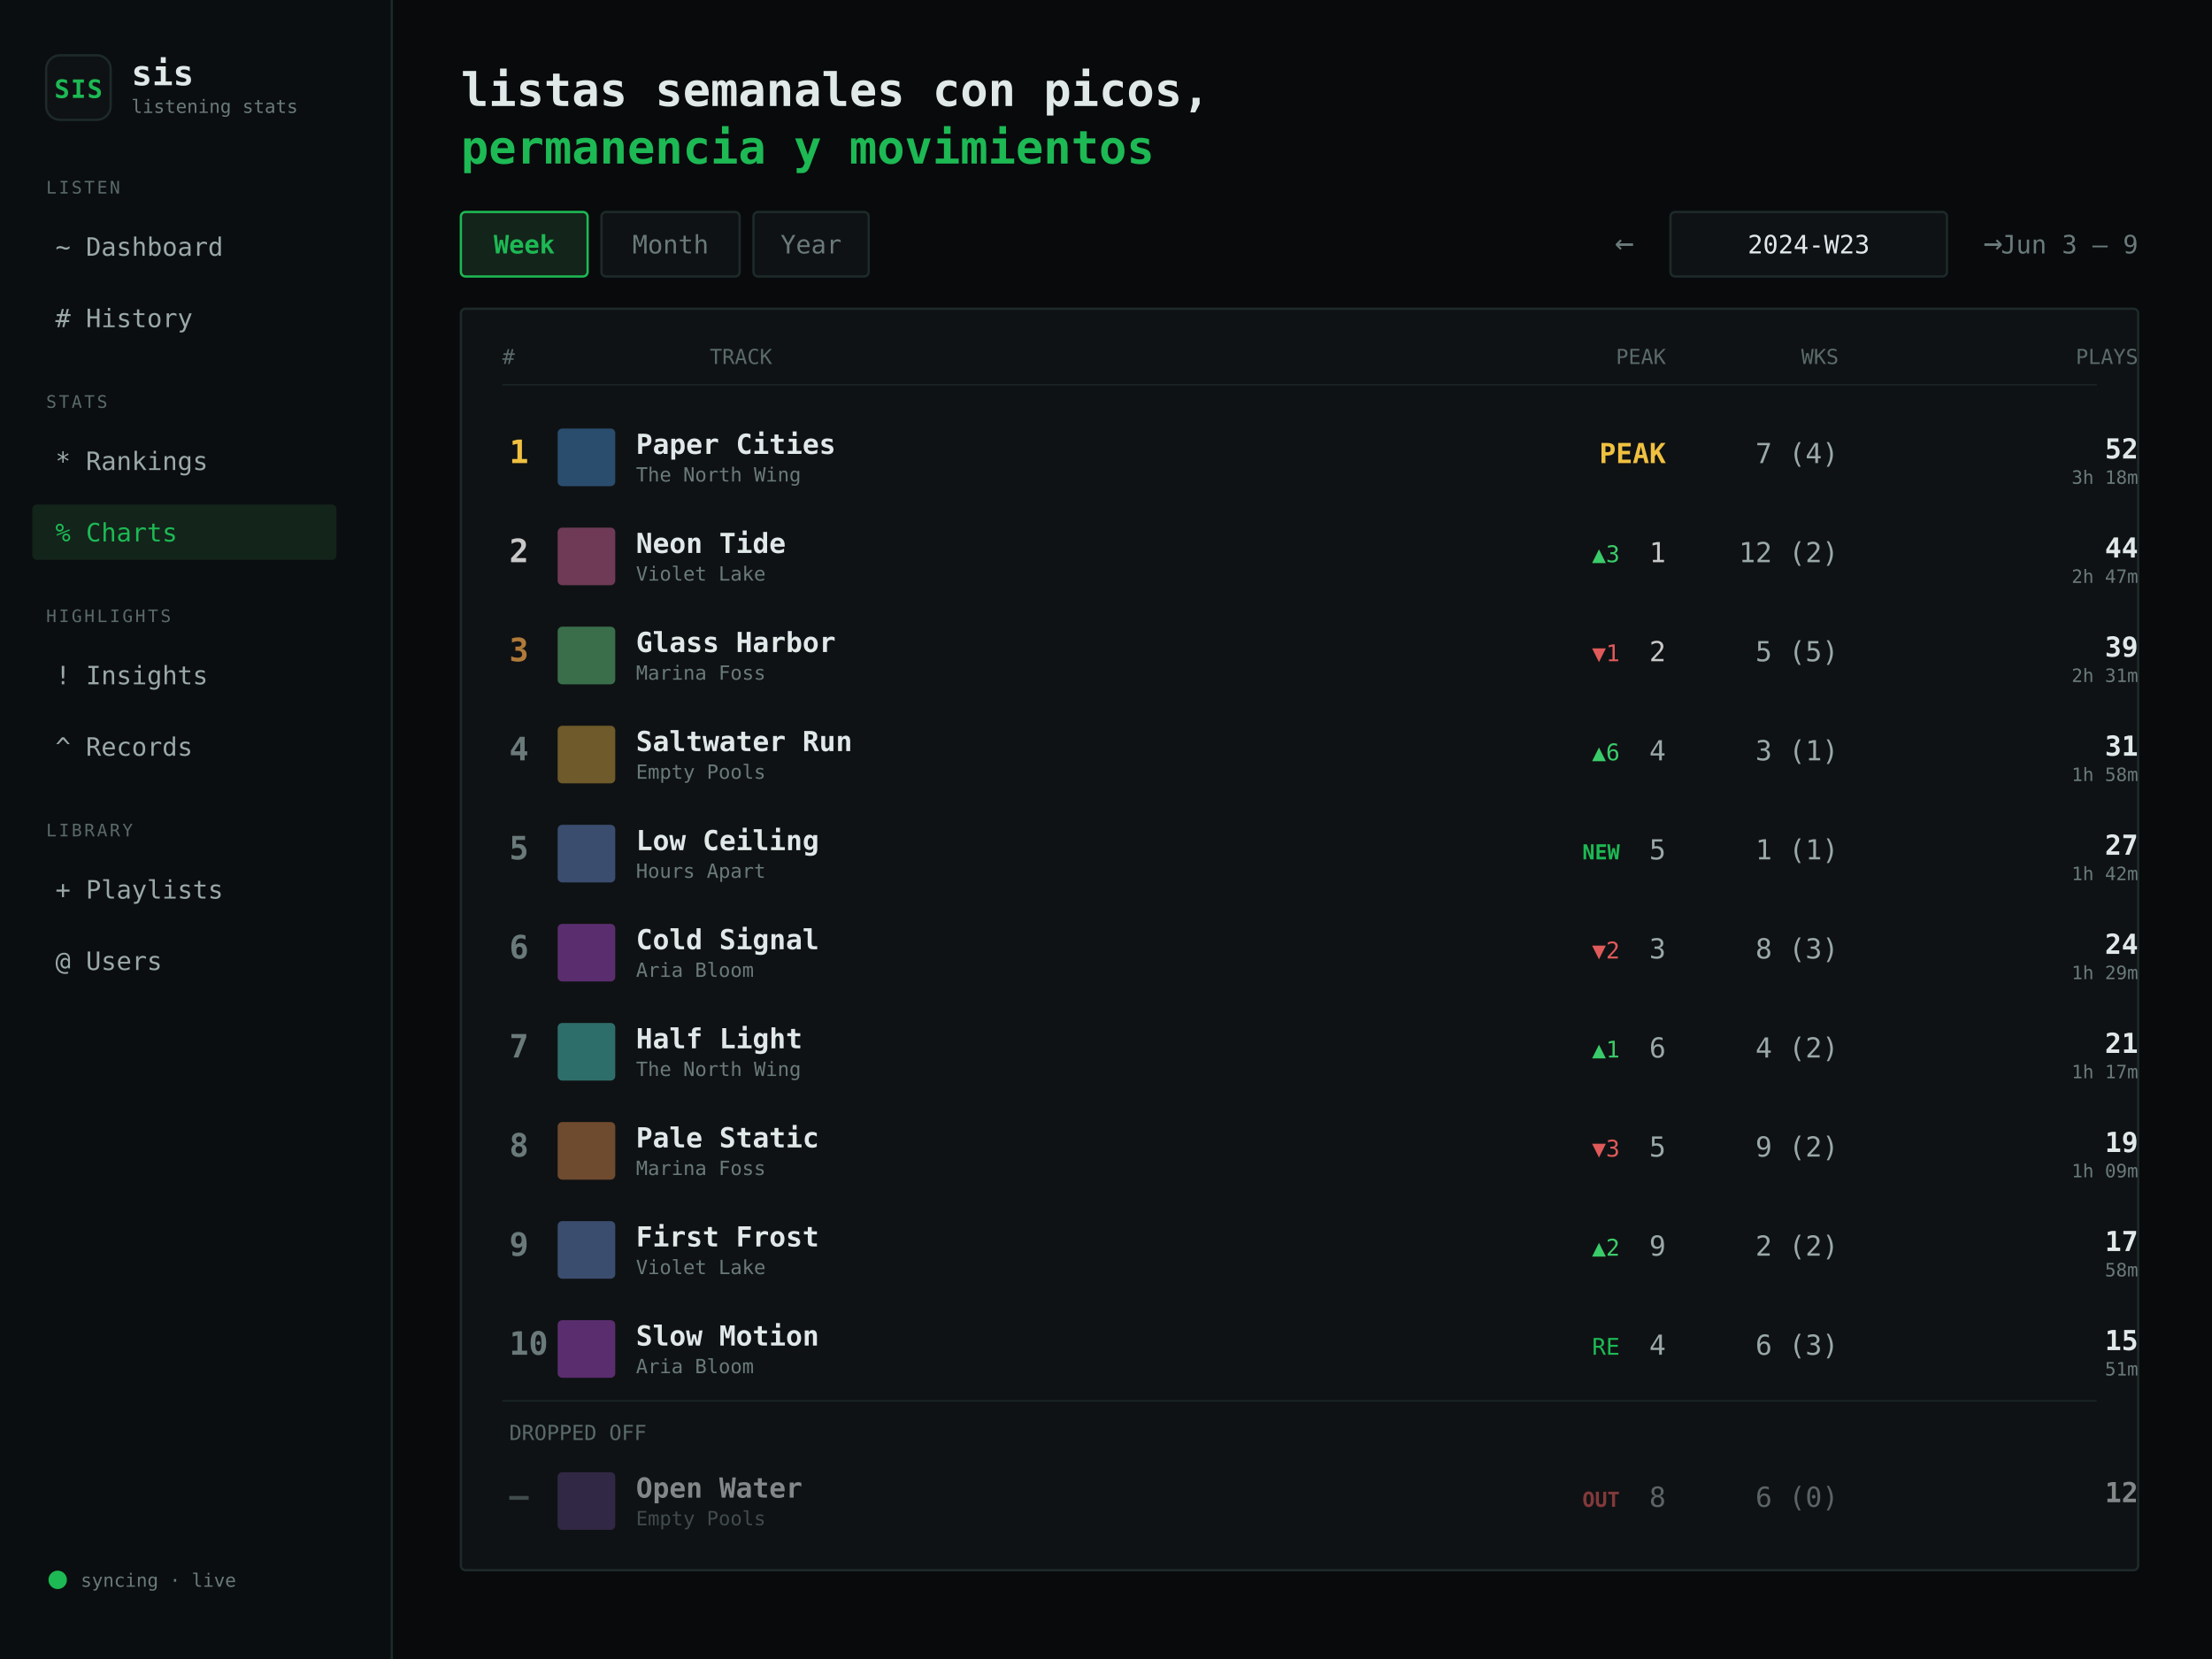
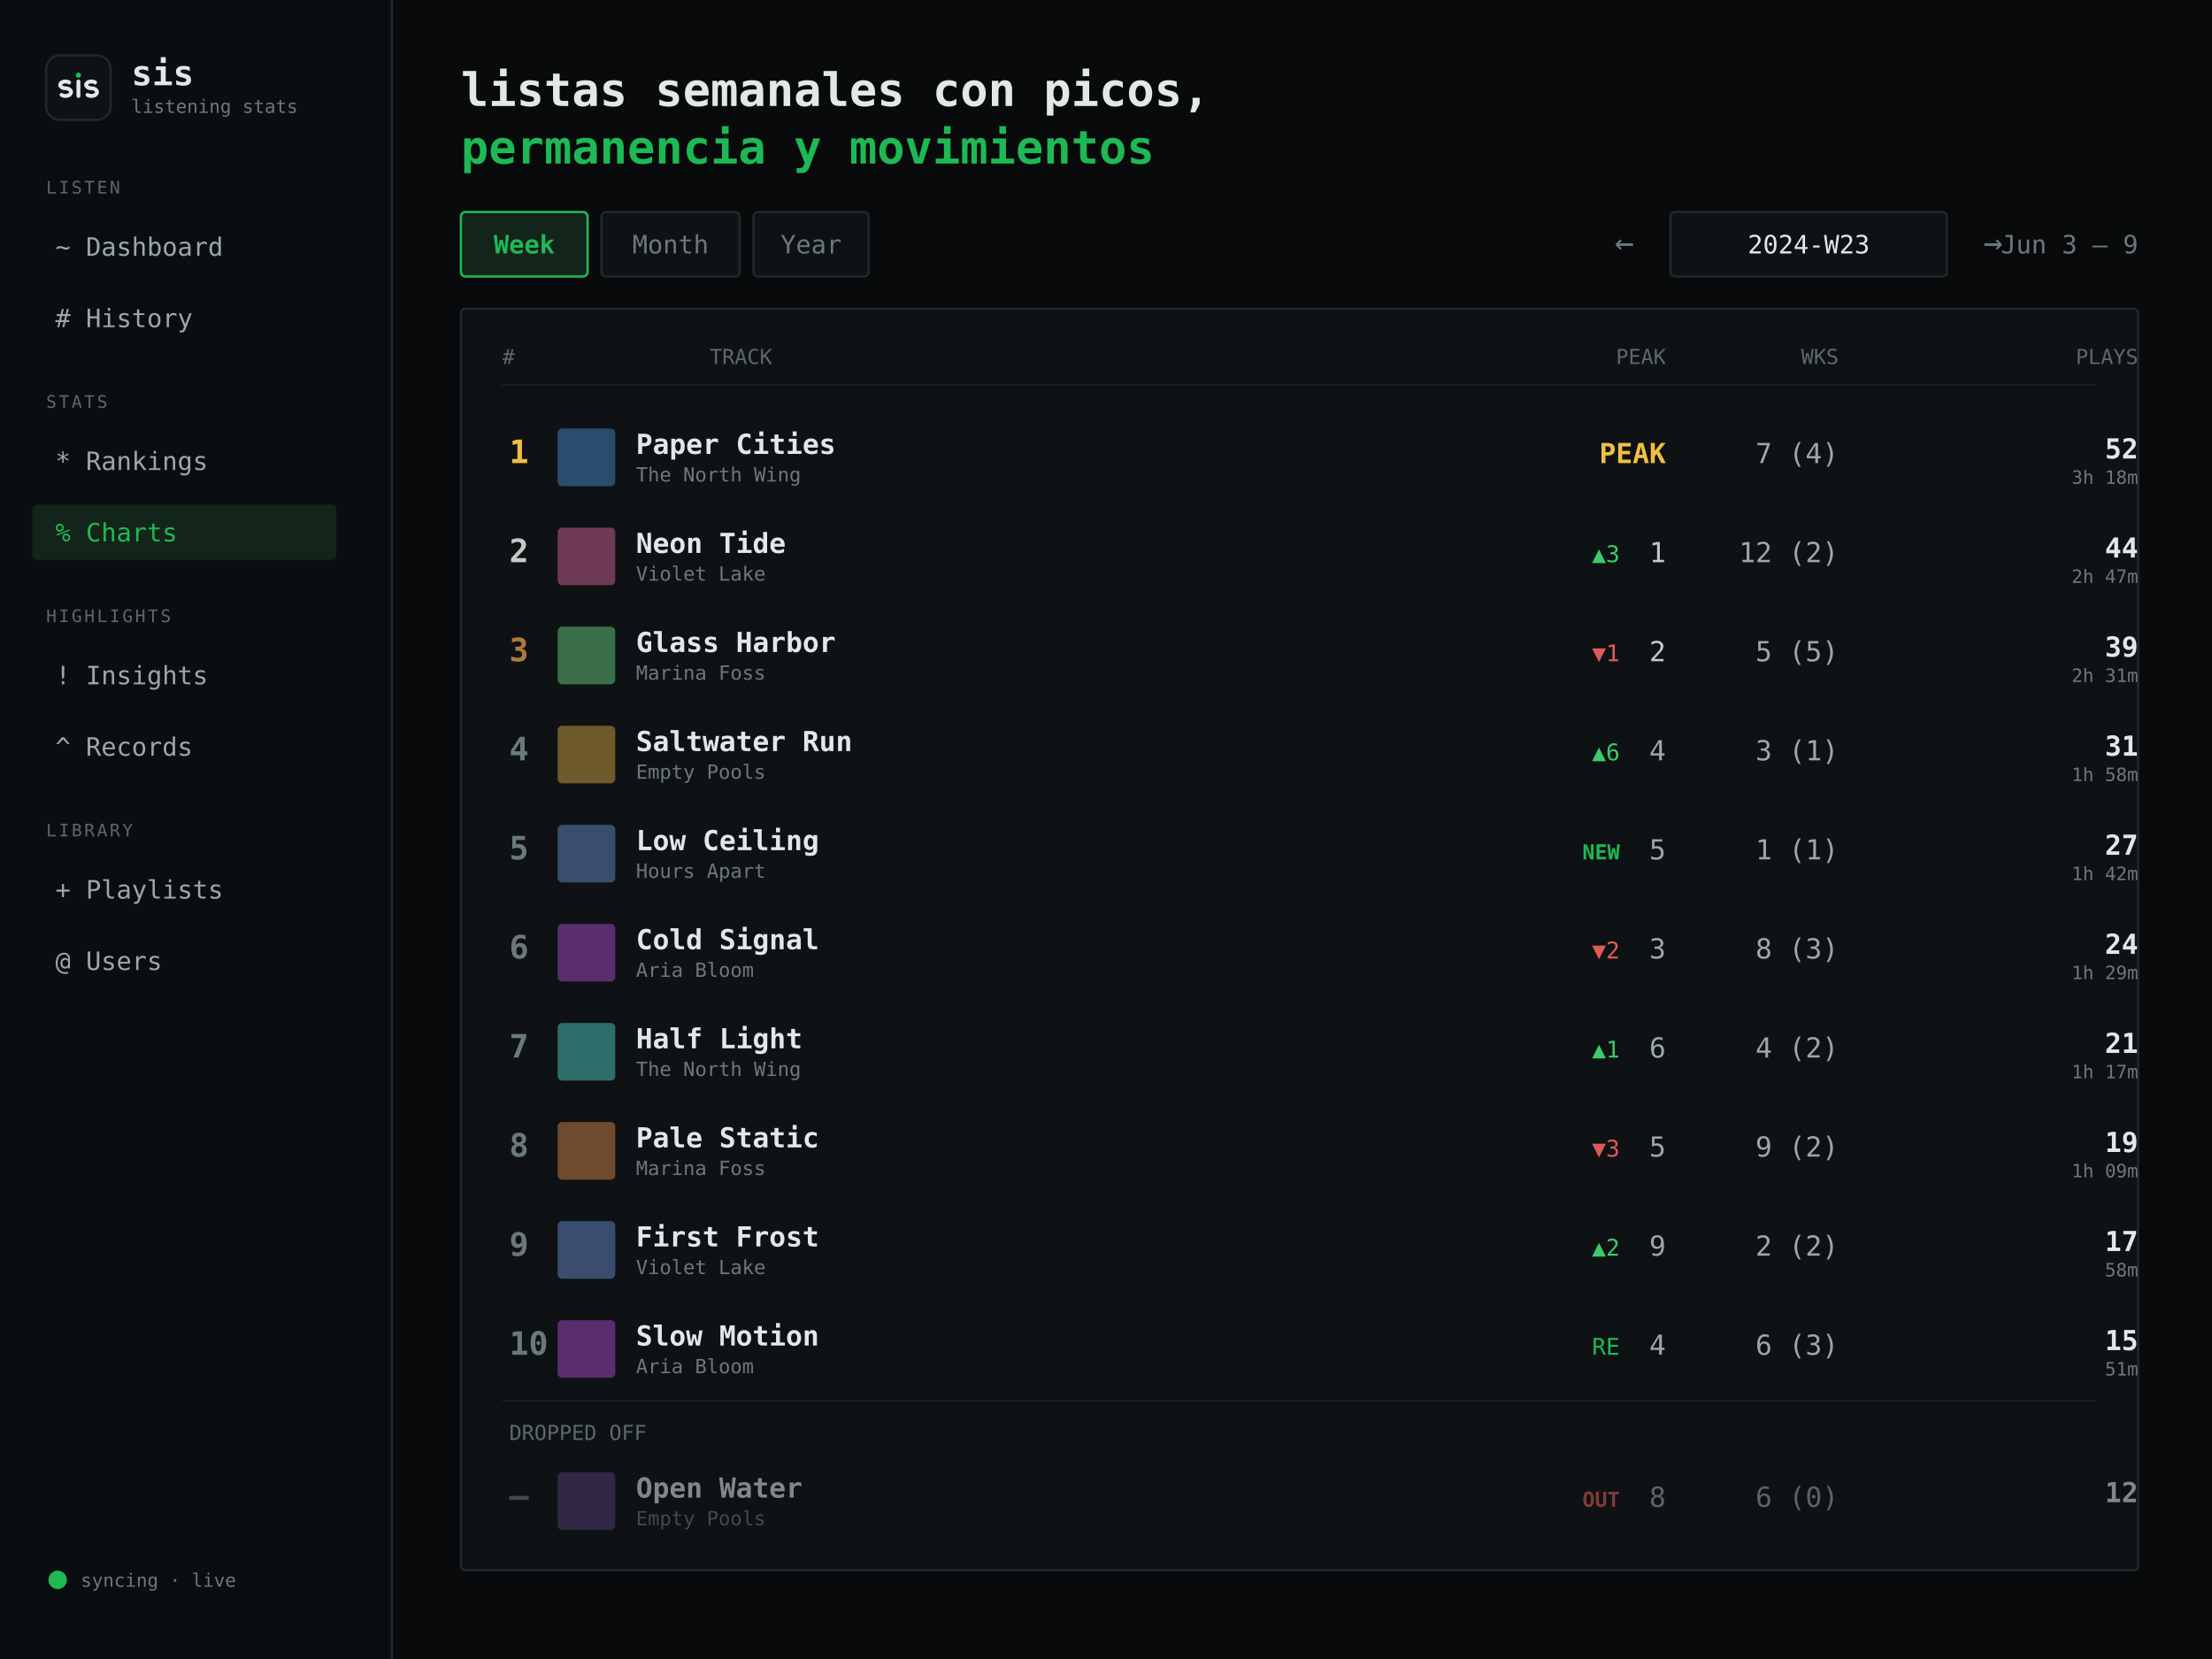
<svg xmlns="http://www.w3.org/2000/svg" width="2732" height="2048" viewBox="0 0 1920 1439.4" font-family="DejaVu Sans Mono, monospace">
  <rect x="-8" y="-8" width="1936" height="1455.4" fill="#080a0c" />
  <rect x="-8" y="-8" width="348" height="1455.4" fill="#0b0e10" />
  <line x1="340" y1="-8" x2="340" y2="1447.4" stroke="#1e2a2a" stroke-width="2" />
  <g transform="translate(40,48)">
    <rect x="0" y="0" width="56" height="56" rx="12" fill="#0f1214" stroke="#1e2a2a" stroke-width="2" />
-     <text x="28" y="37" font-size="22" font-weight="700" letter-spacing="1" fill="#1db954" text-anchor="middle">SIS</text>
+     <g transform="translate(10.21 15) scale(0.2421) translate(0 -16.12)">
+       <path d="M40.06 51.43A18.8 12.22 0 1 0 27 72.44A20 13.78 0 1 1 13.11 96.13M73.5 100V48M133.06 51.43A18.8 12.22 0 1 0 120 72.44A20 13.78 0 1 1 106.11 96.13" fill="none" stroke="#e0e8e8" stroke-width="14" stroke-linecap="round" stroke-linejoin="round" />
+       <circle cx="73.5" cy="25.62" r="9.5" fill="#1db954" />
+     </g>
    <text x="74" y="26" font-size="30" font-weight="700" fill="#e0e8e8">sis</text>
    <text x="74" y="50" font-size="16" fill="#6a7a7a">listening stats</text>
  </g>
  <g transform="translate(40,168)" font-size="22">
    <text x="0" y="0" font-size="15" fill="#5a6a6a" letter-spacing="2">LISTEN</text>
    <text x="8" y="54" fill="#9aa8a8">~  Dashboard</text>
    <text x="8" y="116" fill="#9aa8a8">#  History</text>
    <text x="0" y="186" font-size="15" fill="#5a6a6a" letter-spacing="2">STATS</text>
    <text x="8" y="240" fill="#9aa8a8">*  Rankings</text>
    <rect x="-12" y="270" width="264" height="48" rx="4" fill="#13241a" />
    <text x="8" y="302" fill="#1db954">%  Charts</text>
    <text x="0" y="372" font-size="15" fill="#5a6a6a" letter-spacing="2">HIGHLIGHTS</text>
    <text x="8" y="426" fill="#9aa8a8">!  Insights</text>
    <text x="8" y="488" fill="#9aa8a8">^  Records</text>
    <text x="0" y="558" font-size="15" fill="#5a6a6a" letter-spacing="2">LIBRARY</text>
    <text x="8" y="612" fill="#9aa8a8">+  Playlists</text>
    <text x="8" y="674" fill="#9aa8a8">@  Users</text>
  </g>
  <g transform="translate(40,1379.4)">
    <circle cx="10" cy="-8" r="8" fill="#1db954" />
    <text x="30" y="-2" font-size="16" fill="#6a7a7a">syncing · live</text>
  </g>
  <g transform="translate(400,56)">
    <text x="0" y="36" font-size="40" font-weight="700" fill="#e0e8e8">listas semanales con picos,</text>
    <text x="0" y="86" font-size="40" font-weight="700" fill="#1db954">permanencia y movimientos</text>
    <g transform="translate(0,128)">
      <rect x="0" y="0" width="110" height="56" rx="4" fill="#13241a" stroke="#1db954" stroke-width="2" />
      <text x="55" y="36" font-size="22" font-weight="700" fill="#1db954" text-anchor="middle">Week</text>
      <rect x="122" y="0" width="120" height="56" rx="4" fill="#0f1214" stroke="#1e2a2a" stroke-width="2" />
      <text x="182" y="36" font-size="22" fill="#6a7a7a" text-anchor="middle">Month</text>
      <rect x="254" y="0" width="100" height="56" rx="4" fill="#0f1214" stroke="#1e2a2a" stroke-width="2" />
      <text x="304" y="36" font-size="22" fill="#6a7a7a" text-anchor="middle">Year</text>
      <text x="1010" y="36" font-size="28" fill="#6a7a7a" text-anchor="middle">←</text>
      <rect x="1050" y="0" width="240" height="56" rx="4" fill="#0f1214" stroke="#1e2a2a" stroke-width="2" />
      <text x="1170" y="36" font-size="22" fill="#e0e8e8" text-anchor="middle">2024-W23</text>
      <text x="1330" y="36" font-size="28" fill="#6a7a7a" text-anchor="middle">→</text>
      <text x="1456" y="36" font-size="22" fill="#6a7a7a" text-anchor="end">Jun 3 – 9</text>
    </g>
    <g transform="translate(0,212)">
      <rect width="1456" height="1095" rx="4" fill="#0f1214" stroke="#1e2a2a" stroke-width="2" />
      <g transform="translate(36,48)" font-size="18" fill="#5a6a6a">
        <text x="0" y="0">#</text>
        <text x="180" y="0">TRACK</text>
        <text x="1010" y="0" text-anchor="end">PEAK</text>
        <text x="1160" y="0" text-anchor="end">WKS</text>
        <text x="1420" y="0" text-anchor="end">PLAYS</text>
      </g>
      <line x1="36" y1="66" x2="1420" y2="66" stroke="#1e2a2a" stroke-width="1" />
      <g transform="translate(36,84)" font-size="24">
        <g>
          <text x="6" y="50" font-size="28" font-weight="700" fill="#f0c040">1</text>
          <rect x="48" y="20" width="50" height="50" rx="4" fill="#2a4d6e" />
          <text x="116" y="42" font-weight="700" fill="#e0e8e8">Paper Cities</text>
          <text x="116" y="66" font-size="17" fill="#6a7a7a">The North Wing</text>
          <text x="1010" y="50" fill="#f0c040" text-anchor="end" font-weight="700">PEAK</text>
          <text x="1160" y="50" fill="#9aa8a8" text-anchor="end">7 (4)</text>
          <text x="1420" y="46" font-weight="700" fill="#e0e8e8" text-anchor="end">52</text>
          <text x="1420" y="68" font-size="16" fill="#6a7a7a" text-anchor="end">3h 18m</text>
        </g>
        <g transform="translate(0,86)">
          <text x="6" y="50" font-size="28" font-weight="700" fill="#c8c8c8">2</text>
          <rect x="48" y="20" width="50" height="50" rx="4" fill="#6e3a55" />
          <text x="116" y="42" font-weight="700" fill="#e0e8e8">Neon Tide</text>
          <text x="116" y="66" font-size="17" fill="#6a7a7a">Violet Lake</text>
          <text x="970" y="50" fill="#3acc6a" text-anchor="end" font-size="20">▲3</text>
          <text x="1010" y="50" fill="#c8c8c8" text-anchor="end">1</text>
          <text x="1160" y="50" fill="#9aa8a8" text-anchor="end">12 (2)</text>
          <text x="1420" y="46" font-weight="700" fill="#e0e8e8" text-anchor="end">44</text>
          <text x="1420" y="68" font-size="16" fill="#6a7a7a" text-anchor="end">2h 47m</text>
        </g>
        <g transform="translate(0,172)">
          <text x="6" y="50" font-size="28" font-weight="700" fill="#b07a3a">3</text>
          <rect x="48" y="20" width="50" height="50" rx="4" fill="#3a6e4a" />
          <text x="116" y="42" font-weight="700" fill="#e0e8e8">Glass Harbor</text>
          <text x="116" y="66" font-size="17" fill="#6a7a7a">Marina Foss</text>
          <text x="970" y="50" fill="#e05a5a" text-anchor="end" font-size="20">▼1</text>
          <text x="1010" y="50" fill="#c8c8c8" text-anchor="end">2</text>
          <text x="1160" y="50" fill="#9aa8a8" text-anchor="end">5 (5)</text>
          <text x="1420" y="46" font-weight="700" fill="#e0e8e8" text-anchor="end">39</text>
          <text x="1420" y="68" font-size="16" fill="#6a7a7a" text-anchor="end">2h 31m</text>
        </g>
        <g transform="translate(0,258)">
          <text x="6" y="50" font-size="28" font-weight="700" fill="#6a7a7a">4</text>
          <rect x="48" y="20" width="50" height="50" rx="4" fill="#6e5a2a" />
          <text x="116" y="42" font-weight="700" fill="#e0e8e8">Saltwater Run</text>
          <text x="116" y="66" font-size="17" fill="#6a7a7a">Empty Pools</text>
          <text x="970" y="50" fill="#3acc6a" text-anchor="end" font-size="20">▲6</text>
          <text x="1010" y="50" fill="#9aa8a8" text-anchor="end">4</text>
          <text x="1160" y="50" fill="#9aa8a8" text-anchor="end">3 (1)</text>
          <text x="1420" y="46" font-weight="700" fill="#e0e8e8" text-anchor="end">31</text>
          <text x="1420" y="68" font-size="16" fill="#6a7a7a" text-anchor="end">1h 58m</text>
        </g>
        <g transform="translate(0,344)">
          <text x="6" y="50" font-size="28" font-weight="700" fill="#6a7a7a">5</text>
          <rect x="48" y="20" width="50" height="50" rx="4" fill="#3a4d6e" />
          <text x="116" y="42" font-weight="700" fill="#e0e8e8">Low Ceiling</text>
          <text x="116" y="66" font-size="17" fill="#6a7a7a">Hours Apart</text>
          <text x="970" y="50" fill="#1db954" text-anchor="end" font-size="18" font-weight="700">NEW</text>
          <text x="1010" y="50" fill="#9aa8a8" text-anchor="end">5</text>
          <text x="1160" y="50" fill="#9aa8a8" text-anchor="end">1 (1)</text>
          <text x="1420" y="46" font-weight="700" fill="#e0e8e8" text-anchor="end">27</text>
          <text x="1420" y="68" font-size="16" fill="#6a7a7a" text-anchor="end">1h 42m</text>
        </g>
        <g transform="translate(0,430)">
          <text x="6" y="50" font-size="28" font-weight="700" fill="#6a7a7a">6</text>
          <rect x="48" y="20" width="50" height="50" rx="4" fill="#5a2e6e" />
          <text x="116" y="42" font-weight="700" fill="#e0e8e8">Cold Signal</text>
          <text x="116" y="66" font-size="17" fill="#6a7a7a">Aria Bloom</text>
          <text x="970" y="50" fill="#e05a5a" text-anchor="end" font-size="20">▼2</text>
          <text x="1010" y="50" fill="#9aa8a8" text-anchor="end">3</text>
          <text x="1160" y="50" fill="#9aa8a8" text-anchor="end">8 (3)</text>
          <text x="1420" y="46" font-weight="700" fill="#e0e8e8" text-anchor="end">24</text>
          <text x="1420" y="68" font-size="16" fill="#6a7a7a" text-anchor="end">1h 29m</text>
        </g>
        <g transform="translate(0,516)">
          <text x="6" y="50" font-size="28" font-weight="700" fill="#6a7a7a">7</text>
          <rect x="48" y="20" width="50" height="50" rx="4" fill="#2e6e6a" />
          <text x="116" y="42" font-weight="700" fill="#e0e8e8">Half Light</text>
          <text x="116" y="66" font-size="17" fill="#6a7a7a">The North Wing</text>
          <text x="970" y="50" fill="#3acc6a" text-anchor="end" font-size="20">▲1</text>
          <text x="1010" y="50" fill="#9aa8a8" text-anchor="end">6</text>
          <text x="1160" y="50" fill="#9aa8a8" text-anchor="end">4 (2)</text>
          <text x="1420" y="46" font-weight="700" fill="#e0e8e8" text-anchor="end">21</text>
          <text x="1420" y="68" font-size="16" fill="#6a7a7a" text-anchor="end">1h 17m</text>
        </g>
        <g transform="translate(0,602)">
          <text x="6" y="50" font-size="28" font-weight="700" fill="#6a7a7a">8</text>
          <rect x="48" y="20" width="50" height="50" rx="4" fill="#6e4a2e" />
          <text x="116" y="42" font-weight="700" fill="#e0e8e8">Pale Static</text>
          <text x="116" y="66" font-size="17" fill="#6a7a7a">Marina Foss</text>
          <text x="970" y="50" fill="#e05a5a" text-anchor="end" font-size="20">▼3</text>
          <text x="1010" y="50" fill="#9aa8a8" text-anchor="end">5</text>
          <text x="1160" y="50" fill="#9aa8a8" text-anchor="end">9 (2)</text>
          <text x="1420" y="46" font-weight="700" fill="#e0e8e8" text-anchor="end">19</text>
          <text x="1420" y="68" font-size="16" fill="#6a7a7a" text-anchor="end">1h 09m</text>
        </g>
        <g transform="translate(0,688)">
          <text x="6" y="50" font-size="28" font-weight="700" fill="#6a7a7a">9</text>
          <rect x="48" y="20" width="50" height="50" rx="4" fill="#3a4d6e" />
          <text x="116" y="42" font-weight="700" fill="#e0e8e8">First Frost</text>
          <text x="116" y="66" font-size="17" fill="#6a7a7a">Violet Lake</text>
          <text x="970" y="50" fill="#3acc6a" text-anchor="end" font-size="20">▲2</text>
          <text x="1010" y="50" fill="#9aa8a8" text-anchor="end">9</text>
          <text x="1160" y="50" fill="#9aa8a8" text-anchor="end">2 (2)</text>
          <text x="1420" y="46" font-weight="700" fill="#e0e8e8" text-anchor="end">17</text>
          <text x="1420" y="68" font-size="16" fill="#6a7a7a" text-anchor="end">58m</text>
        </g>
        <g transform="translate(0,774)">
          <text x="6" y="50" font-size="28" font-weight="700" fill="#6a7a7a">10</text>
          <rect x="48" y="20" width="50" height="50" rx="4" fill="#5a2e6e" />
          <text x="116" y="42" font-weight="700" fill="#e0e8e8">Slow Motion</text>
          <text x="116" y="66" font-size="17" fill="#6a7a7a">Aria Bloom</text>
          <text x="970" y="50" fill="#1db954" text-anchor="end" font-size="20">RE</text>
          <text x="1010" y="50" fill="#9aa8a8" text-anchor="end">4</text>
          <text x="1160" y="50" fill="#9aa8a8" text-anchor="end">6 (3)</text>
          <text x="1420" y="46" font-weight="700" fill="#e0e8e8" text-anchor="end">15</text>
          <text x="1420" y="68" font-size="16" fill="#6a7a7a" text-anchor="end">51m</text>
        </g>
        <line x1="0" y1="864" x2="1384" y2="864" stroke="#1e2a2a" stroke-width="1" />
        <text x="6" y="898" font-size="18" fill="#5a6a6a">DROPPED OFF</text>
        <g transform="translate(0,906)" opacity="0.55">
          <text x="6" y="50" font-size="28" font-weight="700" fill="#6a7a7a">—</text>
          <rect x="48" y="20" width="50" height="50" rx="4" fill="#4d3a6e" />
          <text x="116" y="42" font-weight="700" fill="#e0e8e8">Open Water</text>
          <text x="116" y="66" font-size="17" fill="#6a7a7a">Empty Pools</text>
          <text x="970" y="50" fill="#e05a5a" text-anchor="end" font-size="18" font-weight="700">OUT</text>
          <text x="1010" y="50" fill="#9aa8a8" text-anchor="end">8</text>
          <text x="1160" y="50" fill="#9aa8a8" text-anchor="end">6 (0)</text>
          <text x="1420" y="46" font-weight="700" fill="#e0e8e8" text-anchor="end">12</text>
        </g>
      </g>
    </g>
  </g>
</svg>
